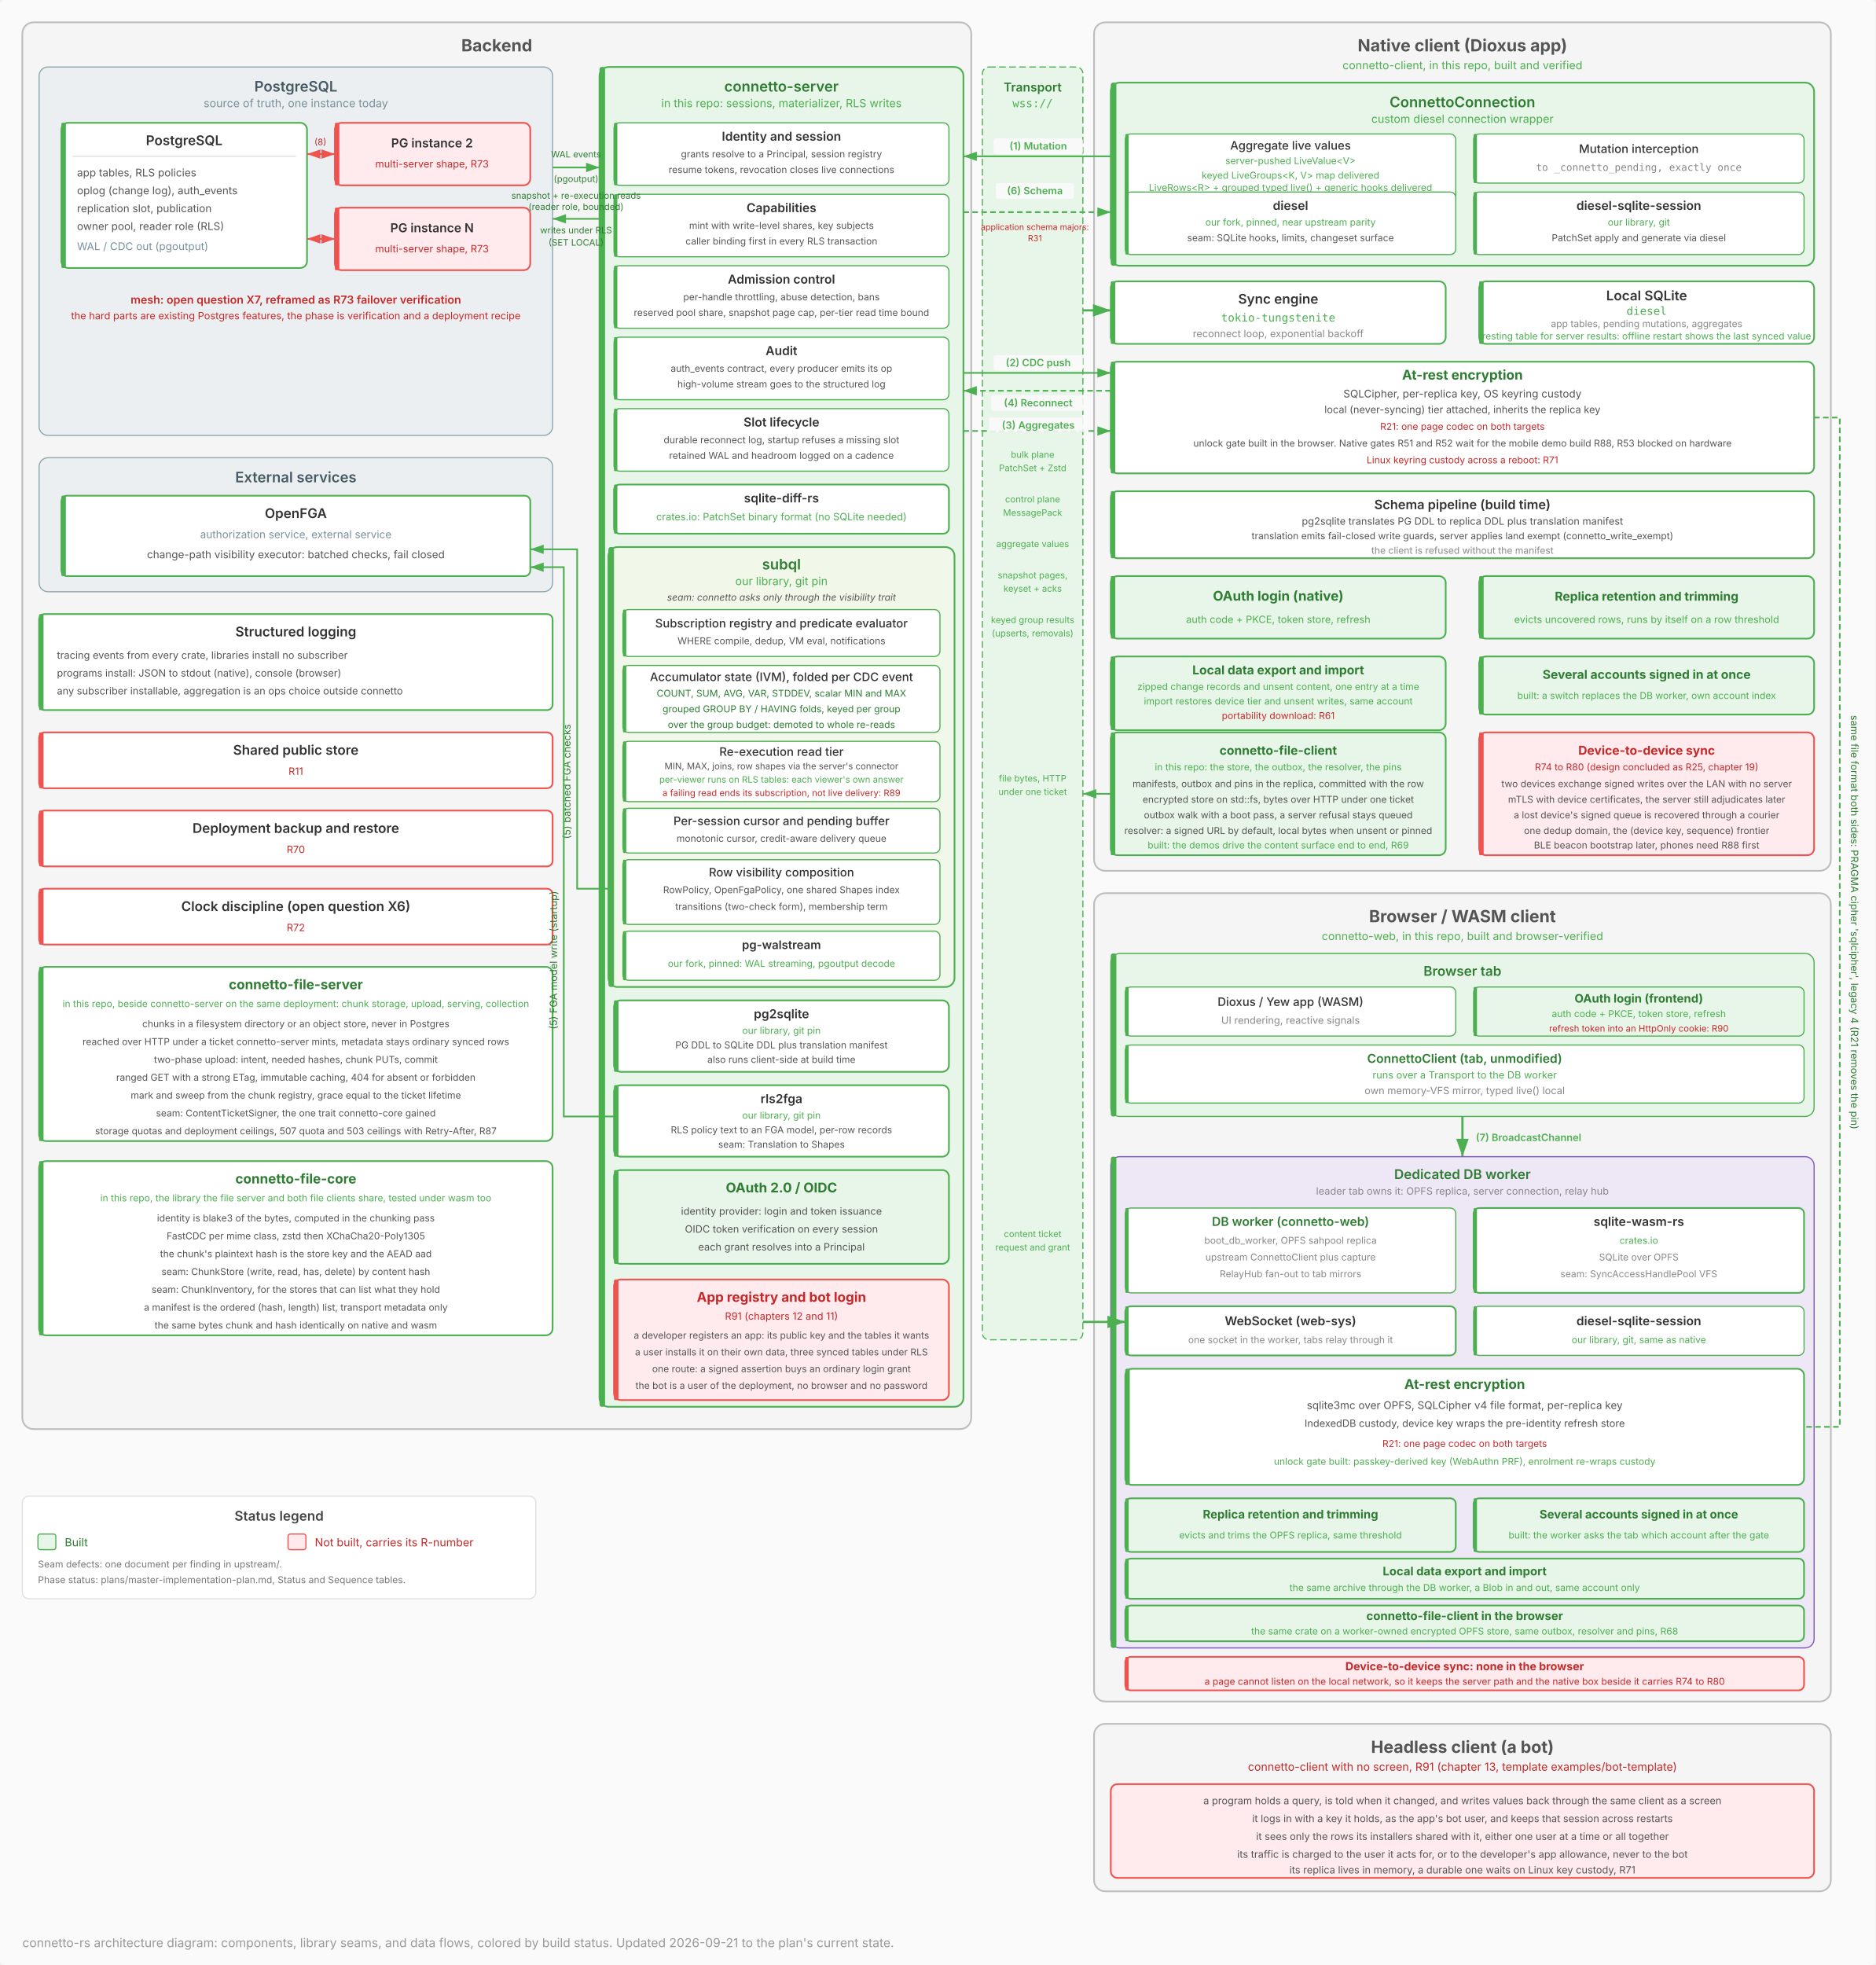
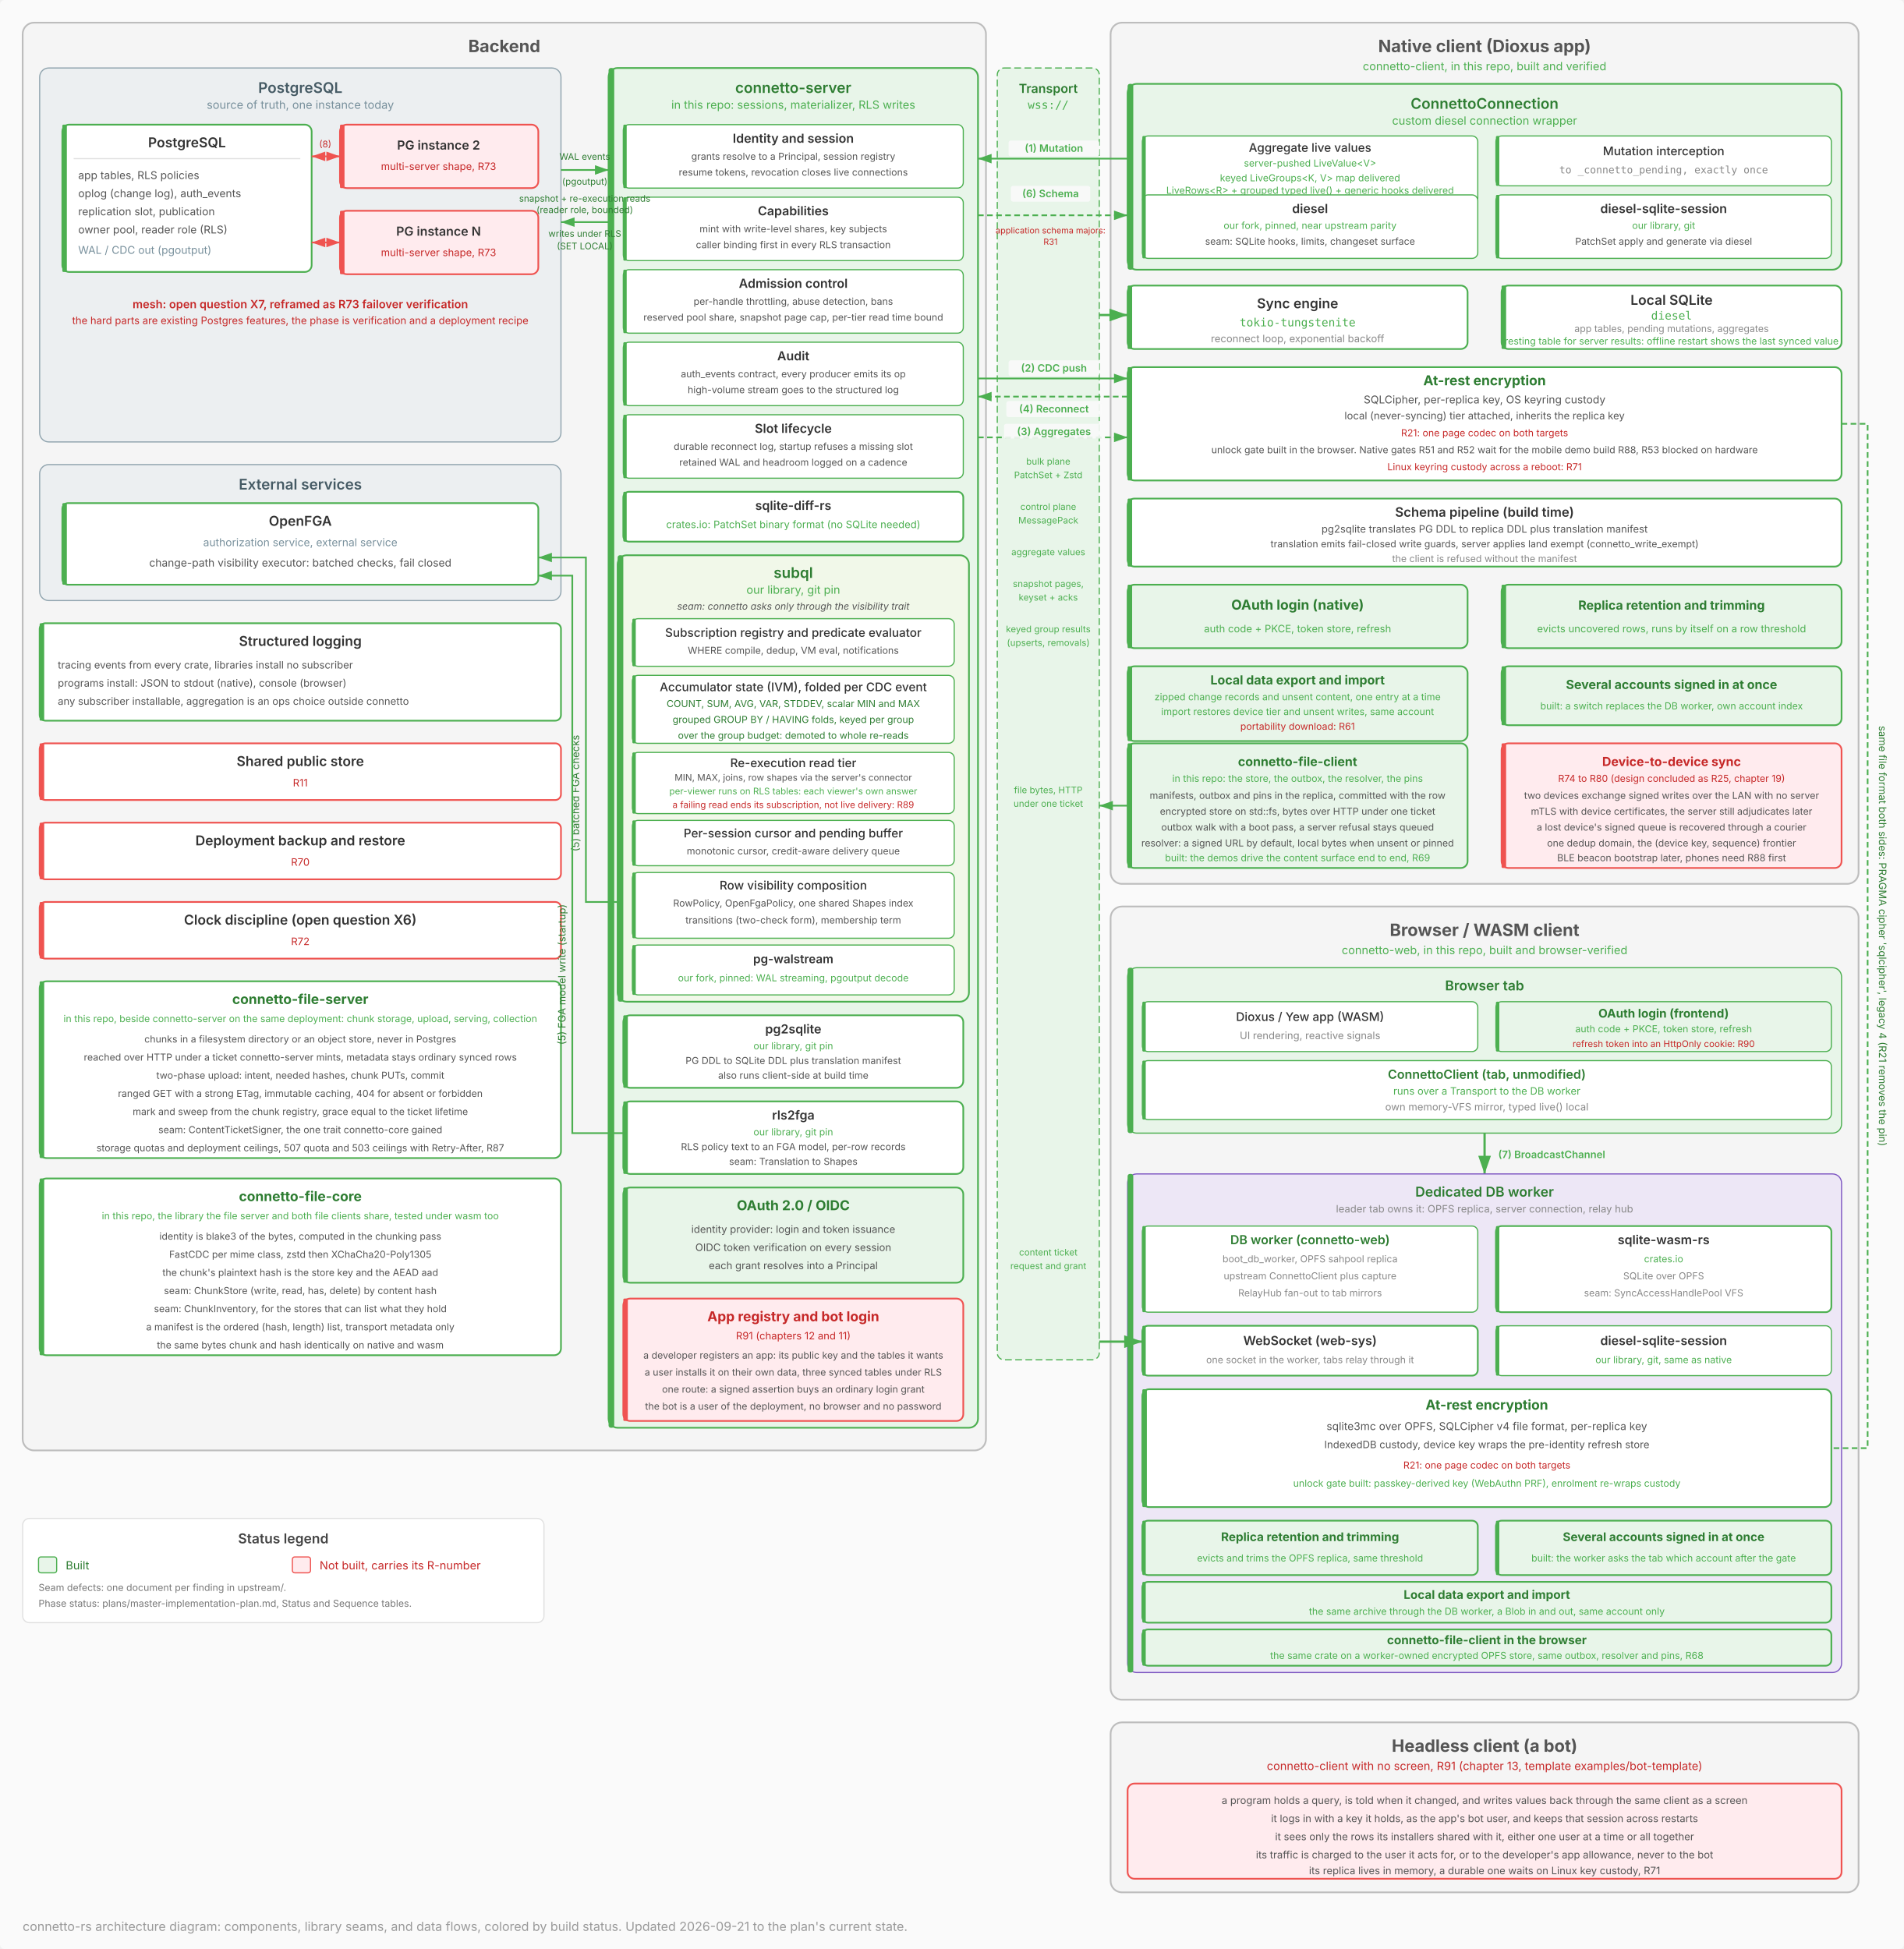
- <svg xmlns="http://www.w3.org/2000/svg" viewBox="0 0 1680 1760" width="1680" height="1760" font-family="system-ui, -apple-system, 'Segoe UI', sans-serif" role="img" aria-labelledby="diagram-title diagram-desc" focusable="false">
+ <svg xmlns="http://www.w3.org/2000/svg" viewBox="0 0 1680 1720" width="1680" height="1720" font-family="system-ui, -apple-system, 'Segoe UI', sans-serif" role="img" aria-labelledby="diagram-title diagram-desc" focusable="false">
  <defs>
    <marker id="arrow-green" viewBox="0 0 10 7" refX="10" refY="3.5" markerWidth="8" markerHeight="6" orient="auto-start-reverse">
      <polygon points="0 0, 10 3.5, 0 7" fill="#4CAF50" />
    </marker>
    <marker id="arrow-red" viewBox="0 0 10 7" refX="10" refY="3.5" markerWidth="8" markerHeight="6" orient="auto-start-reverse">
      <polygon points="0 0, 10 3.5, 0 7" fill="#EF5350" />
    </marker>
  </defs>
-   <rect width="1680" height="1760" fill="#FAFAFA" rx="4" />
+   <rect width="1680" height="1720" fill="#FAFAFA" rx="4" />
  <g id="backend-zone">
    <rect x="20" y="20" width="850" height="1260" rx="10" fill="#F5F5F5" stroke="#BDBDBD" stroke-width="1.5" />
    <text x="445" y="46" text-anchor="middle" font-size="15" font-weight="700" fill="#555">Backend</text>
    <rect x="35" y="60" width="460" height="330" rx="8" fill="#ECEFF1" stroke="#90A4AE" stroke-width="1" />
    <text x="265" y="82" text-anchor="middle" font-size="13" font-weight="600" fill="#455A64">PostgreSQL</text>
    <text x="265" y="96" text-anchor="middle" font-size="10" fill="#78909C">source of truth, one instance today</text>
    <g transform="translate(55, 110)">
      <rect width="220" height="130" rx="6" fill="#fff" stroke="#4CAF50" stroke-width="1.5" />
      <rect width="4" height="130" rx="1" fill="#4CAF50" />
      <text x="110" y="20" text-anchor="middle" font-size="12" font-weight="600" fill="#333">PostgreSQL</text>
      <line x1="10" y1="30" x2="210" y2="30" stroke="#E0E0E0" />
      <text x="14" y="48" font-size="9.5" fill="#555">app tables, RLS policies</text>
      <text x="14" y="64" font-size="9.5" fill="#555">oplog (change log), auth_events</text>
      <text x="14" y="80" font-size="9.5" fill="#555">replication slot, publication</text>
      <text x="14" y="96" font-size="9.5" fill="#555">owner pool, reader role (RLS)</text>
      <text x="14" y="114" font-size="9.5" fill="#78909C">WAL / CDC out (pgoutput)</text>
    </g>
    <g transform="translate(300, 110)">
      <rect width="175" height="56" rx="6" fill="#FFEBEE" stroke="#EF5350" stroke-width="1.5" />
      <rect width="4" height="56" rx="1" fill="#EF5350" />
      <text x="87" y="22" text-anchor="middle" font-size="11" font-weight="600" fill="#333">PG instance 2</text>
      <text x="87" y="40" text-anchor="middle" font-size="9" fill="#C62828">multi-server shape, R73</text>
    </g>
    <g transform="translate(300, 186)">
      <rect width="175" height="56" rx="6" fill="#FFEBEE" stroke="#EF5350" stroke-width="1.5" />
      <rect width="4" height="56" rx="1" fill="#EF5350" />
      <text x="87" y="22" text-anchor="middle" font-size="11" font-weight="600" fill="#333">PG instance N</text>
      <text x="87" y="40" text-anchor="middle" font-size="9" fill="#C62828">multi-server shape, R73</text>
    </g>
    <line x1="275" y1="138" x2="300" y2="138" stroke="#EF5350" stroke-width="1.5" marker-start="url(#arrow-red)" marker-end="url(#arrow-red)" />
    <line x1="275" y1="214" x2="300" y2="214" stroke="#EF5350" stroke-width="1.5" marker-start="url(#arrow-red)" marker-end="url(#arrow-red)" />
    <text x="287" y="130" text-anchor="middle" font-size="8" fill="#C62828">(8)</text>
    <text x="265" y="272" text-anchor="middle" font-size="10" font-weight="600" fill="#C62828">mesh: open question X7, reframed as R73 failover verification</text>
    <text x="265" y="286" text-anchor="middle" font-size="9" fill="#C62828">the hard parts are existing Postgres features, the phase is verification and a deployment recipe</text>
    <rect x="35" y="410" width="460" height="120" rx="8" fill="#ECEFF1" stroke="#90A4AE" stroke-width="1" />
    <text x="265" y="432" text-anchor="middle" font-size="13" font-weight="600" fill="#455A64">External services</text>
    <g transform="translate(55, 444)">
      <rect width="420" height="72" rx="5" fill="#fff" stroke="#4CAF50" stroke-width="1.5" />
      <rect width="4" height="72" rx="1" fill="#4CAF50" />
      <text x="210" y="20" text-anchor="middle" font-size="12" font-weight="600" fill="#333">OpenFGA</text>
      <text x="210" y="38" text-anchor="middle" font-size="9.5" fill="#78909C">authorization service, external service</text>
      <text x="210" y="56" text-anchor="middle" font-size="9.5" fill="#555">change-path visibility executor: batched checks, fail closed</text>
    </g>
    <g transform="translate(35, 550)">
      <rect width="460" height="86" rx="5" fill="#fff" stroke="#4CAF50" stroke-width="1.5" />
      <rect width="4" height="86" rx="1" fill="#4CAF50" />
      <text x="230" y="20" text-anchor="middle" font-size="12" font-weight="600" fill="#333">Structured logging</text>
      <text x="16" y="40" font-size="9" fill="#555">tracing events from every crate, libraries install no subscriber</text>
      <text x="16" y="56" font-size="9" fill="#555">programs install: JSON to stdout (native), console (browser)</text>
      <text x="16" y="72" font-size="9" fill="#555">any subscriber installable, aggregation is an ops choice outside connetto</text>
    </g>
    <g transform="translate(35, 656)">
      <rect width="460" height="50" rx="5" fill="#fff" stroke="#EF5350" stroke-width="1.5" />
      <rect width="4" height="50" rx="1" fill="#EF5350" />
      <text x="230" y="20" text-anchor="middle" font-size="12" font-weight="600" fill="#333">Shared public store</text>
      <text x="230" y="38" text-anchor="middle" font-size="9" fill="#C62828">R11</text>
    </g>
    <g transform="translate(35, 726)">
      <rect width="460" height="50" rx="5" fill="#fff" stroke="#EF5350" stroke-width="1.5" />
      <rect width="4" height="50" rx="1" fill="#EF5350" />
      <text x="230" y="20" text-anchor="middle" font-size="12" font-weight="600" fill="#333">Deployment backup and restore</text>
      <text x="230" y="38" text-anchor="middle" font-size="9" fill="#C62828">R70</text>
    </g>
    <g transform="translate(35, 796)">
      <rect width="460" height="50" rx="5" fill="#fff" stroke="#EF5350" stroke-width="1.5" />
      <rect width="4" height="50" rx="1" fill="#EF5350" />
      <text x="230" y="20" text-anchor="middle" font-size="12" font-weight="600" fill="#333">Clock discipline (open question X6)</text>
      <text x="230" y="38" text-anchor="middle" font-size="9" fill="#C62828">R72</text>
    </g>
    <g transform="translate(35, 866)">
      <rect width="460" height="156" rx="6" fill="#fff" stroke="#4CAF50" stroke-width="1.5" />
      <rect width="4" height="156" rx="1" fill="#4CAF50" />
      <text x="230" y="20" text-anchor="middle" font-size="12" font-weight="700" fill="#2E7D32">connetto-file-server</text>
      <text x="230" y="36" text-anchor="middle" font-size="8.5" fill="#4CAF50">in this repo, beside connetto-server on the same deployment: chunk storage, upload, serving, collection</text>
      <text x="230" y="54" text-anchor="middle" font-size="8.5" fill="#555">chunks in a filesystem directory or an object store, never in Postgres</text>
      <text x="230" y="70" text-anchor="middle" font-size="8.5" fill="#555">reached over HTTP under a ticket connetto-server mints, metadata stays ordinary synced rows</text>
      <text x="230" y="86" text-anchor="middle" font-size="8.5" fill="#555">two-phase upload: intent, needed hashes, chunk PUTs, commit</text>
      <text x="230" y="102" text-anchor="middle" font-size="8.5" fill="#555">ranged GET with a strong ETag, immutable caching, 404 for absent or forbidden</text>
      <text x="230" y="118" text-anchor="middle" font-size="8.5" fill="#555">mark and sweep from the chunk registry, grace equal to the ticket lifetime</text>
      <text x="230" y="134" text-anchor="middle" font-size="8.5" fill="#555">seam: ContentTicketSigner, the one trait connetto-core gained</text>
      <text x="230" y="150" text-anchor="middle" font-size="8.5" fill="#555">storage quotas and deployment ceilings, 507 quota and 503 ceilings with Retry-After, R87</text>
    </g>
    <g transform="translate(35, 1040)">
      <rect width="460" height="156" rx="6" fill="#fff" stroke="#4CAF50" stroke-width="1.5" />
      <rect width="4" height="156" rx="1" fill="#4CAF50" />
      <text x="230" y="20" text-anchor="middle" font-size="12" font-weight="700" fill="#2E7D32">connetto-file-core</text>
      <text x="230" y="36" text-anchor="middle" font-size="8.5" fill="#4CAF50">in this repo, the library the file server and both file clients share, tested under wasm too</text>
      <text x="230" y="54" text-anchor="middle" font-size="8.5" fill="#555">identity is blake3 of the bytes, computed in the chunking pass</text>
      <text x="230" y="70" text-anchor="middle" font-size="8.5" fill="#555">FastCDC per mime class, zstd then XChaCha20-Poly1305</text>
      <text x="230" y="86" text-anchor="middle" font-size="8.5" fill="#555">the chunk's plaintext hash is the store key and the AEAD aad</text>
      <text x="230" y="102" text-anchor="middle" font-size="8.5" fill="#555">seam: ChunkStore (write, read, has, delete) by content hash</text>
      <text x="230" y="118" text-anchor="middle" font-size="8.5" fill="#555">seam: ChunkInventory, for the stores that can list what they hold</text>
      <text x="230" y="134" text-anchor="middle" font-size="8.5" fill="#555">a manifest is the ordered (hash, length) list, transport metadata only</text>
      <text x="230" y="150" text-anchor="middle" font-size="8.5" fill="#555">the same bytes chunk and hash identically on native and wasm</text>
    </g>
    <rect x="537" y="60" width="326" height="1200" rx="8" fill="#E8F5E9" stroke="#4CAF50" stroke-width="1.5" />
    <rect x="537" y="60" width="5" height="1200" rx="2" fill="#4CAF50" />
    <text x="700" y="82" text-anchor="middle" font-size="13" font-weight="600" fill="#2E7D32">connetto-server</text>
    <text x="700" y="96" text-anchor="middle" font-size="10" fill="#4CAF50">in this repo: sessions, materializer, RLS writes</text>
    <g transform="translate(550, 110)">
      <rect width="300" height="56" rx="5" fill="#fff" stroke="#4CAF50" stroke-width="1" />
      <rect width="3" height="56" rx="1" fill="#4CAF50" />
      <text x="150" y="16" text-anchor="middle" font-size="11" font-weight="600" fill="#333">Identity and session</text>
      <text x="150" y="31" text-anchor="middle" font-size="8.5" fill="#555">grants resolve to a Principal, session registry</text>
      <text x="150" y="45" text-anchor="middle" font-size="8.5" fill="#555">resume tokens, revocation closes live connections</text>
    </g>
    <g transform="translate(550, 174)">
      <rect width="300" height="56" rx="5" fill="#fff" stroke="#4CAF50" stroke-width="1" />
      <rect width="3" height="56" rx="1" fill="#4CAF50" />
      <text x="150" y="16" text-anchor="middle" font-size="11" font-weight="600" fill="#333">Capabilities</text>
      <text x="150" y="31" text-anchor="middle" font-size="8.5" fill="#555">mint with write-level shares, key subjects</text>
      <text x="150" y="45" text-anchor="middle" font-size="8.5" fill="#555">caller binding first in every RLS transaction</text>
    </g>
    <g transform="translate(550, 238)">
      <rect width="300" height="56" rx="5" fill="#fff" stroke="#4CAF50" stroke-width="1" />
      <rect width="3" height="56" rx="1" fill="#4CAF50" />
      <text x="150" y="16" text-anchor="middle" font-size="11" font-weight="600" fill="#333">Admission control</text>
      <text x="150" y="31" text-anchor="middle" font-size="8.5" fill="#555">per-handle throttling, abuse detection, bans</text>
      <text x="150" y="45" text-anchor="middle" font-size="8.5" fill="#555">reserved pool share, snapshot page cap, per-tier read time bound</text>
    </g>
    <g transform="translate(550, 302)">
      <rect width="300" height="56" rx="5" fill="#fff" stroke="#4CAF50" stroke-width="1" />
      <rect width="3" height="56" rx="1" fill="#4CAF50" />
      <text x="150" y="16" text-anchor="middle" font-size="11" font-weight="600" fill="#333">Audit</text>
      <text x="150" y="31" text-anchor="middle" font-size="8.5" fill="#555">auth_events contract, every producer emits its op</text>
      <text x="150" y="45" text-anchor="middle" font-size="8.5" fill="#555">high-volume stream goes to the structured log</text>
    </g>
    <g transform="translate(550, 366)">
      <rect width="300" height="56" rx="5" fill="#fff" stroke="#4CAF50" stroke-width="1" />
      <rect width="3" height="56" rx="1" fill="#4CAF50" />
      <text x="150" y="16" text-anchor="middle" font-size="11" font-weight="600" fill="#333">Slot lifecycle</text>
      <text x="150" y="31" text-anchor="middle" font-size="8.5" fill="#555">durable reconnect log, startup refuses a missing slot</text>
      <text x="150" y="45" text-anchor="middle" font-size="8.5" fill="#555">retained WAL and headroom logged on a cadence</text>
    </g>
    <g transform="translate(550, 434)">
      <rect width="300" height="44" rx="5" fill="#fff" stroke="#4CAF50" stroke-width="1.5" />
      <rect width="3" height="44" rx="1" fill="#4CAF50" />
      <text x="150" y="16" text-anchor="middle" font-size="11" font-weight="600" fill="#333">sqlite-diff-rs</text>
      <text x="150" y="32" text-anchor="middle" font-size="9" fill="#4CAF50">crates.io: PatchSet binary format (no SQLite needed)</text>
    </g>
    <rect x="545" y="490" width="310" height="394" rx="8" fill="#F1F8E9" stroke="#4CAF50" stroke-width="1.5" />
    <rect x="545" y="490" width="5" height="394" rx="2" fill="#4CAF50" />
    <text x="700" y="510" text-anchor="middle" font-size="13" font-weight="600" fill="#2E7D32">subql</text>
    <text x="700" y="524" text-anchor="middle" font-size="10" fill="#4CAF50">our library, git pin</text>
    <text x="700" y="538" text-anchor="middle" font-size="8.5" font-style="italic" fill="#555">seam: connetto asks only through the visibility trait</text>
    <g transform="translate(558, 546)">
      <rect width="284" height="42" rx="5" fill="#fff" stroke="#4CAF50" stroke-width="1" />
      <rect width="3" height="42" rx="1" fill="#4CAF50" />
      <text x="142" y="16" text-anchor="middle" font-size="10.5" font-weight="500" fill="#333">Subscription registry and predicate evaluator</text>
      <text x="142" y="31" text-anchor="middle" font-size="8.5" fill="#555">WHERE compile, dedup, VM eval, notifications</text>
    </g>
    <g transform="translate(558, 596)">
      <rect width="284" height="60" rx="5" fill="#fff" stroke="#4CAF50" stroke-width="1" />
      <rect width="3" height="60" rx="1" fill="#4CAF50" />
      <text x="142" y="14" text-anchor="middle" font-size="10.5" font-weight="500" fill="#333">Accumulator state (IVM), folded per CDC event</text>
      <text x="142" y="28" text-anchor="middle" font-size="8.5" fill="#2E7D32">COUNT, SUM, AVG, VAR, STDDEV, scalar MIN and MAX</text>
      <text x="142" y="42" text-anchor="middle" font-size="8.5" fill="#2E7D32">grouped GROUP BY / HAVING folds, keyed per group</text>
      <text x="142" y="56" text-anchor="middle" font-size="8.5" fill="#2E7D32">over the group budget: demoted to whole re-reads</text>
    </g>
    <g transform="translate(558, 664)">
      <rect width="284" height="54" rx="5" fill="#fff" stroke="#4CAF50" stroke-width="1" />
      <rect width="3" height="54" rx="1" fill="#4CAF50" />
      <text x="142" y="13" text-anchor="middle" font-size="10.5" font-weight="500" fill="#333">Re-execution read tier</text>
      <text x="142" y="25" text-anchor="middle" font-size="8" fill="#555">MIN, MAX, joins, row shapes via the server's connector</text>
      <text x="142" y="37" text-anchor="middle" font-size="8" fill="#4CAF50">per-viewer runs on RLS tables: each viewer's own answer</text>
      <text x="142" y="49" text-anchor="middle" font-size="8" fill="#C62828">a failing read ends its subscription, not live delivery: R89</text>
    </g>
    <g transform="translate(558, 724)">
      <rect width="284" height="40" rx="5" fill="#fff" stroke="#4CAF50" stroke-width="1" />
      <rect width="3" height="40" rx="1" fill="#4CAF50" />
      <text x="142" y="15" text-anchor="middle" font-size="10.5" font-weight="500" fill="#333">Per-session cursor and pending buffer</text>
      <text x="142" y="30" text-anchor="middle" font-size="8.5" fill="#555">monotonic cursor, credit-aware delivery queue</text>
    </g>
    <g transform="translate(558, 770)">
      <rect width="284" height="58" rx="5" fill="#fff" stroke="#4CAF50" stroke-width="1" />
      <rect width="3" height="58" rx="1" fill="#4CAF50" />
      <text x="142" y="15" text-anchor="middle" font-size="10.5" font-weight="500" fill="#333">Row visibility composition</text>
      <text x="142" y="30" text-anchor="middle" font-size="8.5" fill="#555">RowPolicy, OpenFgaPolicy, one shared Shapes index</text>
      <text x="142" y="45" text-anchor="middle" font-size="8.5" fill="#555">transitions (two-check form), membership term</text>
    </g>
    <g transform="translate(558, 834)">
      <rect width="284" height="44" rx="5" fill="#fff" stroke="#4CAF50" stroke-width="1" />
      <rect width="3" height="44" rx="1" fill="#4CAF50" />
      <text x="142" y="16" text-anchor="middle" font-size="10.5" font-weight="600" fill="#333">pg-walstream</text>
      <text x="142" y="32" text-anchor="middle" font-size="8.5" fill="#4CAF50">our fork, pinned: WAL streaming, pgoutput decode</text>
    </g>
    <g transform="translate(550, 896)">
      <rect width="300" height="64" rx="6" fill="#fff" stroke="#4CAF50" stroke-width="1.5" />
      <rect width="4" height="64" rx="1" fill="#4CAF50" />
      <text x="150" y="16" text-anchor="middle" font-size="11" font-weight="600" fill="#333">pg2sqlite</text>
      <text x="150" y="30" text-anchor="middle" font-size="8.5" fill="#4CAF50">our library, git pin</text>
      <text x="150" y="43" text-anchor="middle" font-size="8.5" fill="#555">PG DDL to SQLite DDL plus translation manifest</text>
      <text x="150" y="56" text-anchor="middle" font-size="8.5" fill="#555">also runs client-side at build time</text>
    </g>
    <g transform="translate(550, 972)">
      <rect width="300" height="64" rx="6" fill="#fff" stroke="#4CAF50" stroke-width="1.5" />
      <rect width="4" height="64" rx="1" fill="#4CAF50" />
      <text x="150" y="16" text-anchor="middle" font-size="11" font-weight="600" fill="#333">rls2fga</text>
      <text x="150" y="30" text-anchor="middle" font-size="8.5" fill="#4CAF50">our library, git pin</text>
      <text x="150" y="43" text-anchor="middle" font-size="8.5" fill="#555">RLS policy text to an FGA model, per-row records</text>
      <text x="150" y="56" text-anchor="middle" font-size="8.5" fill="#555">seam: Translation to Shapes</text>
    </g>
    <g transform="translate(550, 1048)">
      <rect width="300" height="84" rx="6" fill="#E8F5E9" stroke="#4CAF50" stroke-width="1.5" />
      <rect width="4" height="84" rx="1" fill="#4CAF50" />
      <text x="150" y="20" text-anchor="middle" font-size="12" font-weight="700" fill="#2E7D32">OAuth 2.0 / OIDC</text>
      <text x="150" y="40" text-anchor="middle" font-size="9" fill="#555">identity provider: login and token issuance</text>
      <text x="150" y="56" text-anchor="middle" font-size="9" fill="#555">OIDC token verification on every session</text>
      <text x="150" y="72" text-anchor="middle" font-size="9" fill="#555">each grant resolves into a Principal</text>
    </g>
    <g transform="translate(550, 1146)">
      <rect width="300" height="108" rx="6" fill="#FFEBEE" stroke="#EF5350" stroke-width="1.5" />
      <rect width="4" height="108" rx="1" fill="#EF5350" />
      <text x="150" y="20" text-anchor="middle" font-size="12" font-weight="700" fill="#C62828">App registry and bot login</text>
      <text x="150" y="36" text-anchor="middle" font-size="9" fill="#C62828">R91 (chapters 12 and 11)</text>
      <text x="150" y="53" text-anchor="middle" font-size="8.5" fill="#555">a developer registers an app: its public key and the tables it wants</text>
      <text x="150" y="68" text-anchor="middle" font-size="8.5" fill="#555">a user installs it on their own data, three synced tables under RLS</text>
      <text x="150" y="83" text-anchor="middle" font-size="8.5" fill="#555">one route: a signed assertion buys an ordinary login grant</text>
      <text x="150" y="98" text-anchor="middle" font-size="8.5" fill="#555">the bot is a user of the deployment, no browser and no password</text>
    </g>
    <text x="516" y="178" text-anchor="middle" font-size="8" fill="#2E7D32">snapshot + re-execution reads</text>
    <text x="516" y="188" text-anchor="middle" font-size="8" fill="#2E7D32">(reader role, bounded)</text>
    <text x="516" y="209" text-anchor="middle" font-size="8" fill="#2E7D32">writes under RLS</text>
    <text x="516" y="220" text-anchor="middle" font-size="8" fill="#2E7D32">(SET LOCAL)</text>
    <line x1="495" y1="150" x2="537" y2="150" stroke="#4CAF50" stroke-width="1.5" marker-end="url(#arrow-green)" />
    <text x="516" y="141" text-anchor="middle" font-size="8" fill="#2E7D32">WAL events</text>
    <text x="516" y="163" text-anchor="middle" font-size="8" fill="#2E7D32">(pgoutput)</text>
    <line x1="537" y1="196" x2="495" y2="196" stroke="#4CAF50" stroke-width="1.5" marker-end="url(#arrow-green)" />
    <path d="M 545 796 L 517 796 L 517 492 L 475 492" fill="none" stroke="#4CAF50" stroke-width="1.5" marker-end="url(#arrow-green)" />
    <text x="511" y="700" text-anchor="middle" font-size="9" fill="#2E7D32" transform="rotate(-90 511 700)">(5) batched FGA checks</text>
    <path d="M 550 1000 L 505 1000 L 505 508 L 475 508" fill="none" stroke="#4CAF50" stroke-width="1.5" marker-end="url(#arrow-green)" />
    <text x="499" y="860" text-anchor="middle" font-size="9" fill="#2E7D32" transform="rotate(-90 499 860)">(5) FGA model write (startup)</text>
  </g>
  <g id="transport-layer">
    <rect x="880" y="60" width="90" height="1140" rx="6" fill="#E8F5E9" stroke="#4CAF50" stroke-width="1" stroke-dasharray="6 3" />
    <text x="925" y="82" text-anchor="middle" font-size="11" font-weight="600" fill="#2E7D32">Transport</text>
    <text x="925" y="96" text-anchor="middle" font-size="10" font-family="monospace" fill="#4CAF50">wss://</text>
    <text x="925" y="1108" text-anchor="middle" font-size="8" fill="#4CAF50">content ticket</text>
    <text x="925" y="1120" text-anchor="middle" font-size="8" fill="#4CAF50">request and grant</text>
    <text x="925" y="410" text-anchor="middle" font-size="8" fill="#4CAF50">bulk plane</text>
    <text x="925" y="422" text-anchor="middle" font-size="8" fill="#4CAF50">PatchSet + Zstd</text>
    <text x="925" y="450" text-anchor="middle" font-size="8" fill="#4CAF50">control plane</text>
    <text x="925" y="462" text-anchor="middle" font-size="8" fill="#4CAF50">MessagePack</text>
    <text x="925" y="490" text-anchor="middle" font-size="8" fill="#4CAF50">aggregate values</text>
    <text x="925" y="518" text-anchor="middle" font-size="8" fill="#4CAF50">snapshot pages,</text>
    <text x="925" y="530" text-anchor="middle" font-size="8" fill="#4CAF50">keyset + acks</text>
    <text x="925" y="558" text-anchor="middle" font-size="8" fill="#4CAF50">keyed group results</text>
    <text x="925" y="570" text-anchor="middle" font-size="8" fill="#4CAF50">(upserts, removals)</text>
  </g>
  <g id="native-client-zone">
    <rect x="980" y="20" width="660" height="760" rx="10" fill="#F5F5F5" stroke="#BDBDBD" stroke-width="1.5" />
    <text x="1310" y="46" text-anchor="middle" font-size="15" font-weight="700" fill="#555">Native client (Dioxus app)</text>
    <text x="1310" y="62" text-anchor="middle" font-size="10" fill="#4CAF50">connetto-client, in this repo, built and verified</text>
    <rect x="995" y="74" width="630" height="164" rx="8" fill="#E8F5E9" stroke="#4CAF50" stroke-width="1.5" />
    <rect x="995" y="74" width="5" height="164" rx="2" fill="#4CAF50" />
    <text x="1310" y="96" text-anchor="middle" font-size="13" font-weight="600" fill="#2E7D32">ConnettoConnection</text>
    <text x="1310" y="110" text-anchor="middle" font-size="10" fill="#4CAF50">custom diesel connection wrapper</text>
    <g transform="translate(1008, 120)">
      <rect width="296" height="60" rx="5" fill="#fff" stroke="#4CAF50" stroke-width="1" />
      <rect width="3" height="60" rx="1" fill="#4CAF50" />
      <text x="148" y="14" text-anchor="middle" font-size="10.5" font-weight="500" fill="#333">Aggregate live values</text>
      <text x="148" y="27" text-anchor="middle" font-size="8.5" fill="#4CAF50">server-pushed LiveValue&lt;V&gt;</text>
      <text x="148" y="40" text-anchor="middle" font-size="8.5" fill="#4CAF50">keyed LiveGroups&lt;K, V&gt; map delivered</text>
      <text x="148" y="51" text-anchor="middle" font-size="8.5" fill="#4CAF50">LiveRows&lt;R&gt; + grouped typed live() + generic hooks delivered</text>
    </g>
    <g transform="translate(1320, 120)">
      <rect width="296" height="44" rx="5" fill="#fff" stroke="#4CAF50" stroke-width="1" />
      <rect width="3" height="44" rx="1" fill="#4CAF50" />
      <text x="148" y="17" text-anchor="middle" font-size="10.5" font-weight="500" fill="#333">Mutation interception</text>
      <text x="148" y="33" text-anchor="middle" font-size="9" font-family="monospace" fill="#888">to _connetto_pending, exactly once</text>
    </g>
    <g transform="translate(1008, 172)">
      <rect width="296" height="56" rx="5" fill="#fff" stroke="#4CAF50" stroke-width="1" />
      <rect width="3" height="56" rx="1" fill="#4CAF50" />
      <text x="148" y="16" text-anchor="middle" font-size="11" font-weight="600" fill="#333">diesel</text>
      <text x="148" y="30" text-anchor="middle" font-size="8.5" fill="#4CAF50">our fork, pinned, near upstream parity</text>
      <text x="148" y="44" text-anchor="middle" font-size="8.5" fill="#555">seam: SQLite hooks, limits, changeset surface</text>
    </g>
    <g transform="translate(1320, 172)">
      <rect width="296" height="56" rx="5" fill="#fff" stroke="#4CAF50" stroke-width="1" />
      <rect width="3" height="56" rx="1" fill="#4CAF50" />
      <text x="148" y="16" text-anchor="middle" font-size="11" font-weight="600" fill="#333">diesel-sqlite-session</text>
      <text x="148" y="30" text-anchor="middle" font-size="8.5" fill="#4CAF50">our library, git</text>
      <text x="148" y="44" text-anchor="middle" font-size="8.5" fill="#555">PatchSet apply and generate via diesel</text>
    </g>
    <g transform="translate(995, 252)">
      <rect width="300" height="56" rx="6" fill="#fff" stroke="#4CAF50" stroke-width="1.5" />
      <rect width="4" height="56" rx="1" fill="#4CAF50" />
      <text x="150" y="20" text-anchor="middle" font-size="12" font-weight="600" fill="#333">Sync engine</text>
      <text x="150" y="36" text-anchor="middle" font-size="10" font-family="monospace" fill="#4CAF50">tokio-tungstenite</text>
      <text x="150" y="50" text-anchor="middle" font-size="9" fill="#888">reconnect loop, exponential backoff</text>
    </g>
    <g transform="translate(1325, 252)">
      <rect width="300" height="56" rx="6" fill="#fff" stroke="#4CAF50" stroke-width="1.5" />
      <rect width="4" height="56" rx="1" fill="#4CAF50" />
      <text x="150" y="17" text-anchor="middle" font-size="12" font-weight="600" fill="#333">Local SQLite</text>
      <text x="150" y="30" text-anchor="middle" font-size="10" font-family="monospace" fill="#4CAF50">diesel</text>
      <text x="150" y="41" text-anchor="middle" font-size="8.5" fill="#888">app tables, pending mutations, aggregates</text>
      <text x="150" y="52" text-anchor="middle" font-size="8.5" fill="#4CAF50">resting table for server results: offline restart shows the last synced value</text>
    </g>
    <g transform="translate(995, 324)">
      <rect width="630" height="100" rx="6" fill="#fff" stroke="#4CAF50" stroke-width="1.5" />
      <rect width="4" height="100" rx="1" fill="#4CAF50" />
      <text x="315" y="16" text-anchor="middle" font-size="12" font-weight="700" fill="#2E7D32">At-rest encryption</text>
      <text x="315" y="32" text-anchor="middle" font-size="9.5" fill="#555">SQLCipher, per-replica key, OS keyring custody</text>
      <text x="315" y="46" text-anchor="middle" font-size="9" fill="#555">local (never-syncing) tier attached, inherits the replica key</text>
      <text x="315" y="61" text-anchor="middle" font-size="8.5" fill="#C62828">R21: one page codec on both targets</text>
      <text x="315" y="76" text-anchor="middle" font-size="8.5" fill="#555">unlock gate built in the browser. Native gates R51 and R52 wait for the mobile demo build R88, R53 blocked on hardware</text>
      <text x="315" y="91" text-anchor="middle" font-size="8.5" fill="#C62828">Linux keyring custody across a reboot: R71</text>
    </g>
    <g transform="translate(995, 440)">
      <rect width="630" height="60" rx="6" fill="#fff" stroke="#4CAF50" stroke-width="1.5" />
      <rect width="4" height="60" rx="1" fill="#4CAF50" />
      <text x="315" y="16" text-anchor="middle" font-size="11.5" font-weight="600" fill="#333">Schema pipeline (build time)</text>
      <text x="315" y="30" text-anchor="middle" font-size="9" fill="#555">pg2sqlite translates PG DDL to replica DDL plus translation manifest</text>
      <text x="315" y="43" text-anchor="middle" font-size="8.5" fill="#555">translation emits fail-closed write guards, server applies land exempt (connetto_write_exempt)</text>
      <text x="315" y="56" text-anchor="middle" font-size="8.5" fill="#888">the client is refused without the manifest</text>
    </g>
    <g transform="translate(995, 516)">
      <rect width="300" height="56" rx="6" fill="#E8F5E9" stroke="#4CAF50" stroke-width="1.5" />
      <rect width="4" height="56" rx="1" fill="#4CAF50" />
      <text x="150" y="22" text-anchor="middle" font-size="12" font-weight="700" fill="#2E7D32">OAuth login (native)</text>
      <text x="150" y="42" text-anchor="middle" font-size="9" fill="#4CAF50">auth code + PKCE, token store, refresh</text>
    </g>
    <g transform="translate(1325, 516)">
      <rect width="300" height="56" rx="6" fill="#E8F5E9" stroke="#4CAF50" stroke-width="1.5" />
      <rect width="4" height="56" rx="1" fill="#4CAF50" />
      <text x="150" y="22" text-anchor="middle" font-size="11" font-weight="700" fill="#2E7D32">Replica retention and trimming</text>
      <text x="150" y="42" text-anchor="middle" font-size="9" fill="#4CAF50">evicts uncovered rows, runs by itself on a row threshold</text>
    </g>
    <g transform="translate(995, 588)">
      <rect width="300" height="66" rx="6" fill="#E8F5E9" stroke="#4CAF50" stroke-width="1.5" />
      <rect width="4" height="66" rx="1" fill="#4CAF50" />
      <text x="150" y="16" text-anchor="middle" font-size="11" font-weight="700" fill="#2E7D32">Local data export and import</text>
      <text x="150" y="30" text-anchor="middle" font-size="8.5" fill="#4CAF50">zipped change records and unsent content, one entry at a time</text>
      <text x="150" y="43" text-anchor="middle" font-size="8.5" fill="#4CAF50">import restores device tier and unsent writes, same account</text>
      <text x="150" y="56" text-anchor="middle" font-size="8.5" fill="#C62828">portability download: R61</text>
    </g>
    <g transform="translate(1325, 588)">
      <rect width="300" height="52" rx="6" fill="#E8F5E9" stroke="#4CAF50" stroke-width="1.5" />
      <rect width="4" height="52" rx="1" fill="#4CAF50" />
      <text x="150" y="20" text-anchor="middle" font-size="11" font-weight="700" fill="#2E7D32">Several accounts signed in at once</text>
      <text x="150" y="38" text-anchor="middle" font-size="8.5" fill="#4CAF50">built: a switch replaces the DB worker, own account index</text>
    </g>
    <g transform="translate(995, 656)">
      <rect width="300" height="110" rx="6" fill="#E8F5E9" stroke="#4CAF50" stroke-width="1.5" />
      <rect width="4" height="110" rx="1" fill="#4CAF50" />
      <text x="150" y="20" text-anchor="middle" font-size="11" font-weight="700" fill="#2E7D32">connetto-file-client</text>
      <text x="150" y="34" text-anchor="middle" font-size="8.5" fill="#4CAF50">in this repo: the store, the outbox, the resolver, the pins</text>
      <text x="150" y="49" text-anchor="middle" font-size="8.5" fill="#555">manifests, outbox and pins in the replica, committed with the row</text>
      <text x="150" y="63" text-anchor="middle" font-size="8.5" fill="#555">encrypted store on std::fs, bytes over HTTP under one ticket</text>
      <text x="150" y="77" text-anchor="middle" font-size="8.5" fill="#555">outbox walk with a boot pass, a server refusal stays queued</text>
      <text x="150" y="91" text-anchor="middle" font-size="8.5" fill="#555">resolver: a signed URL by default, local bytes when unsent or pinned</text>
      <text x="150" y="104" text-anchor="middle" font-size="8.5" fill="#4CAF50">built: the demos drive the content surface end to end, R69</text>
    </g>
    <g transform="translate(1325, 656)">
      <rect width="300" height="110" rx="6" fill="#FFEBEE" stroke="#EF5350" stroke-width="1.5" />
      <rect width="4" height="110" rx="1" fill="#EF5350" />
      <text x="150" y="20" text-anchor="middle" font-size="11" font-weight="700" fill="#C62828">Device-to-device sync</text>
      <text x="150" y="34" text-anchor="middle" font-size="8.5" fill="#C62828">R74 to R80 (design concluded as R25, chapter 19)</text>
      <text x="150" y="49" text-anchor="middle" font-size="8.5" fill="#555">two devices exchange signed writes over the LAN with no server</text>
      <text x="150" y="63" text-anchor="middle" font-size="8.5" fill="#555">mTLS with device certificates, the server still adjudicates later</text>
      <text x="150" y="77" text-anchor="middle" font-size="8.5" fill="#555">a lost device's signed queue is recovered through a courier</text>
      <text x="150" y="91" text-anchor="middle" font-size="8.5" fill="#555">one dedup domain, the (device key, sequence) frontier</text>
      <text x="150" y="104" text-anchor="middle" font-size="8.5" fill="#555">BLE beacon bootstrap later, phones need R88 first</text>
    </g>
  </g>
  <g id="wasm-client-zone" transform="translate(0, 120)">
-     <rect x="980" y="680" width="660" height="724" rx="10" fill="#F5F5F5" stroke="#BDBDBD" stroke-width="1.5" />
+     <rect x="980" y="680" width="660" height="700" rx="10" fill="#F5F5F5" stroke="#BDBDBD" stroke-width="1.5" />
    <text x="1310" y="706" text-anchor="middle" font-size="15" font-weight="700" fill="#555">Browser / WASM client</text>
    <text x="1310" y="722" text-anchor="middle" font-size="10" fill="#4CAF50">connetto-web, in this repo, built and browser-verified</text>
    <rect x="995" y="734" width="630" height="146" rx="8" fill="#E8F5E9" stroke="#4CAF50" stroke-width="1" />
    <rect x="995" y="734" width="5" height="146" rx="2" fill="#4CAF50" />
    <text x="1310" y="754" text-anchor="middle" font-size="12" font-weight="600" fill="#2E7D32">Browser tab</text>
    <g transform="translate(1008, 764)">
      <rect width="296" height="44" rx="5" fill="#fff" stroke="#4CAF50" stroke-width="1" />
      <rect width="3" height="44" rx="1" fill="#4CAF50" />
      <text x="148" y="17" text-anchor="middle" font-size="10.5" font-weight="500" fill="#333">Dioxus / Yew app (WASM)</text>
      <text x="148" y="33" text-anchor="middle" font-size="9" fill="#888">UI rendering, reactive signals</text>
    </g>
    <g transform="translate(1320, 764)">
      <rect width="296" height="44" rx="5" fill="#E8F5E9" stroke="#4CAF50" stroke-width="1" />
      <rect width="3" height="44" rx="1" fill="#4CAF50" />
      <text x="148" y="14" text-anchor="middle" font-size="10.5" font-weight="700" fill="#2E7D32">OAuth login (frontend)</text>
      <text x="148" y="27" text-anchor="middle" font-size="8.5" fill="#4CAF50">auth code + PKCE, token store, refresh</text>
      <text x="148" y="40" text-anchor="middle" font-size="8" fill="#C62828">refresh token into an HttpOnly cookie: R90</text>
    </g>
    <g transform="translate(1008, 816)">
      <rect width="608" height="52" rx="5" fill="#fff" stroke="#4CAF50" stroke-width="1" />
      <rect width="3" height="52" rx="1" fill="#4CAF50" />
      <text x="304" y="16" text-anchor="middle" font-size="11" font-weight="600" fill="#2E7D32">ConnettoClient (tab, unmodified)</text>
      <text x="304" y="30" text-anchor="middle" font-size="9" fill="#4CAF50">runs over a Transport to the DB worker</text>
      <text x="304" y="44" text-anchor="middle" font-size="9" fill="#888">own memory-VFS mirror, typed live() local</text>
    </g>
    <line x1="1310" y1="880" x2="1310" y2="916" stroke="#4CAF50" stroke-width="2" marker-end="url(#arrow-green)" />
    <text x="1322" y="902" font-size="9" font-weight="600" fill="#4CAF50">(7) BroadcastChannel</text>
    <rect x="995" y="916" width="630" height="440" rx="8" fill="#EDE7F6" stroke="#7E57C2" stroke-width="1" />
    <rect x="995" y="916" width="5" height="440" rx="2" fill="#4CAF50" />
    <text x="1310" y="936" text-anchor="middle" font-size="12" font-weight="600" fill="#2E7D32">Dedicated DB worker</text>
    <text x="1310" y="950" text-anchor="middle" font-size="9" fill="#888">leader tab owns it: OPFS replica, server connection, relay hub</text>
    <g transform="translate(1008, 962)">
      <rect width="296" height="76" rx="5" fill="#fff" stroke="#4CAF50" stroke-width="1" />
      <rect width="3" height="76" rx="1" fill="#4CAF50" />
      <text x="148" y="16" text-anchor="middle" font-size="11" font-weight="600" fill="#2E7D32">DB worker (connetto-web)</text>
      <text x="148" y="32" text-anchor="middle" font-size="8.5" fill="#888">boot_db_worker, OPFS sahpool replica</text>
      <text x="148" y="47" text-anchor="middle" font-size="8.5" fill="#888">upstream ConnettoClient plus capture</text>
      <text x="148" y="62" text-anchor="middle" font-size="8.5" fill="#888">RelayHub fan-out to tab mirrors</text>
    </g>
    <g transform="translate(1320, 962)">
      <rect width="296" height="76" rx="5" fill="#fff" stroke="#4CAF50" stroke-width="1.5" />
      <rect width="3" height="76" rx="1" fill="#4CAF50" />
      <text x="148" y="16" text-anchor="middle" font-size="11" font-weight="600" fill="#333">sqlite-wasm-rs</text>
      <text x="148" y="32" text-anchor="middle" font-size="8.5" fill="#4CAF50">crates.io</text>
      <text x="148" y="47" text-anchor="middle" font-size="8.5" fill="#888">SQLite over OPFS</text>
      <text x="148" y="62" text-anchor="middle" font-size="8.5" fill="#888">seam: SyncAccessHandlePool VFS</text>
    </g>
    <g transform="translate(1008, 1050)">
      <rect width="296" height="44" rx="5" fill="#fff" stroke="#4CAF50" stroke-width="1.5" />
      <rect width="3" height="44" rx="1" fill="#4CAF50" />
      <text x="148" y="17" text-anchor="middle" font-size="11" font-weight="600" fill="#333">WebSocket (web-sys)</text>
      <text x="148" y="33" text-anchor="middle" font-size="8.5" fill="#888">one socket in the worker, tabs relay through it</text>
    </g>
    <g transform="translate(1320, 1050)">
      <rect width="296" height="44" rx="5" fill="#fff" stroke="#4CAF50" stroke-width="1" />
      <rect width="3" height="44" rx="1" fill="#4CAF50" />
      <text x="148" y="17" text-anchor="middle" font-size="11" font-weight="600" fill="#333">diesel-sqlite-session</text>
      <text x="148" y="33" text-anchor="middle" font-size="8.5" fill="#4CAF50">our library, git, same as native</text>
    </g>
    <g transform="translate(1008, 1106)">
      <rect width="608" height="104" rx="6" fill="#fff" stroke="#4CAF50" stroke-width="1.5" />
      <rect width="4" height="104" rx="1" fill="#4CAF50" />
      <text x="304" y="18" text-anchor="middle" font-size="12" font-weight="700" fill="#2E7D32">At-rest encryption</text>
      <text x="304" y="36" text-anchor="middle" font-size="9.5" fill="#555">sqlite3mc over OPFS, SQLCipher v4 file format, per-replica key</text>
      <text x="304" y="52" text-anchor="middle" font-size="9" fill="#555">IndexedDB custody, device key wraps the pre-identity refresh store</text>
      <text x="304" y="70" text-anchor="middle" font-size="8.5" fill="#C62828">R21: one page codec on both targets</text>
      <text x="304" y="86" text-anchor="middle" font-size="8.5" fill="#4CAF50">unlock gate built: passkey-derived key (WebAuthn PRF), enrolment re-wraps custody</text>
    </g>
    <g transform="translate(1008, 1222)">
      <rect width="296" height="48" rx="5" fill="#E8F5E9" stroke="#4CAF50" stroke-width="1.5" />
      <rect width="3" height="48" rx="1" fill="#4CAF50" />
      <text x="148" y="18" text-anchor="middle" font-size="10.5" font-weight="700" fill="#2E7D32">Replica retention and trimming</text>
      <text x="148" y="36" text-anchor="middle" font-size="8.5" fill="#4CAF50">evicts and trims the OPFS replica, same threshold</text>
    </g>
    <g transform="translate(1320, 1222)">
      <rect width="296" height="48" rx="5" fill="#E8F5E9" stroke="#4CAF50" stroke-width="1.5" />
      <rect width="3" height="48" rx="1" fill="#4CAF50" />
      <text x="148" y="18" text-anchor="middle" font-size="10.5" font-weight="700" fill="#2E7D32">Several accounts signed in at once</text>
      <text x="148" y="36" text-anchor="middle" font-size="8.5" fill="#4CAF50">built: the worker asks the tab which account after the gate</text>
    </g>
    <g transform="translate(1008, 1276)">
      <rect width="608" height="36" rx="5" fill="#E8F5E9" stroke="#4CAF50" stroke-width="1.5" />
      <rect width="3" height="36" rx="1" fill="#4CAF50" />
      <text x="304" y="15" text-anchor="middle" font-size="10.5" font-weight="700" fill="#2E7D32">Local data export and import</text>
      <text x="304" y="29" text-anchor="middle" font-size="8.5" fill="#4CAF50">the same archive through the DB worker, a Blob in and out, same account only</text>
    </g>
    <g transform="translate(1008, 1318)">
      <rect width="608" height="32" rx="5" fill="#E8F5E9" stroke="#4CAF50" stroke-width="1.5" />
      <rect width="3" height="32" rx="1" fill="#4CAF50" />
      <text x="304" y="13" text-anchor="middle" font-size="10.5" font-weight="700" fill="#2E7D32">connetto-file-client in the browser</text>
      <text x="304" y="26" text-anchor="middle" font-size="8.5" fill="#4CAF50">the same crate on a worker-owned encrypted OPFS store, same outbox, resolver and pins, R68</text>
    </g>
-     <g transform="translate(1008, 1364)">
-       <rect width="608" height="30" rx="5" fill="#FFEBEE" stroke="#EF5350" stroke-width="1.5" />
-       <rect width="3" height="30" rx="1" fill="#EF5350" />
-       <text x="304" y="12" text-anchor="middle" font-size="10" font-weight="700" fill="#C62828">Device-to-device sync: none in the browser</text>
-       <text x="304" y="25" text-anchor="middle" font-size="8.5" fill="#C62828">a page cannot listen on the local network, so it keeps the server path and the native box beside it carries R74 to R80</text>
-     </g>
  </g>
  <path d="M 1625 374 L 1648 374 L 1648 1278 L 1616 1278" fill="none" stroke="#4CAF50" stroke-width="1.5" stroke-dasharray="5 3" />
  <text x="1658" y="826" text-anchor="middle" font-size="9" fill="#2E7D32" transform="rotate(90 1658 826)">same file format both sides: PRAGMA cipher 'sqlcipher', legacy 4 (R21 removes the pin)</text>
  <g id="bot-client-zone">
-     <rect x="980" y="1544" width="660" height="150" rx="10" fill="#F5F5F5" stroke="#BDBDBD" stroke-width="1.5" />
-     <text x="1310" y="1570" text-anchor="middle" font-size="15" font-weight="700" fill="#555">Headless client (a bot)</text>
-     <text x="1310" y="1586" text-anchor="middle" font-size="10" fill="#C62828">connetto-client with no screen, R91 (chapter 13, template examples/bot-template)</text>
-     <g transform="translate(995, 1598)">
+     <rect x="980" y="1520" width="660" height="150" rx="10" fill="#F5F5F5" stroke="#BDBDBD" stroke-width="1.5" />
+     <text x="1310" y="1546" text-anchor="middle" font-size="15" font-weight="700" fill="#555">Headless client (a bot)</text>
+     <text x="1310" y="1562" text-anchor="middle" font-size="10" fill="#C62828">connetto-client with no screen, R91 (chapter 13, template examples/bot-template)</text>
+     <g transform="translate(995, 1574)">
      <rect width="630" height="84" rx="6" fill="#FFEBEE" stroke="#EF5350" stroke-width="1.5" />
      <text x="315" y="18" text-anchor="middle" font-size="9" fill="#555">a program holds a query, is told when it changed, and writes values back through the same client as a screen</text>
      <text x="315" y="34" text-anchor="middle" font-size="9" fill="#555">it logs in with a key it holds, as the app's bot user, and keeps that session across restarts</text>
      <text x="315" y="50" text-anchor="middle" font-size="9" fill="#555">it sees only the rows its installers shared with it, either one user at a time or all together</text>
      <text x="315" y="66" text-anchor="middle" font-size="9" fill="#555">its traffic is charged to the user it acts for, or to the developer's app allowance, never to the bot</text>
      <text x="315" y="80" text-anchor="middle" font-size="9" fill="#555">its replica lives in memory, a durable one waits on Linux key custody, R71</text>
    </g>
  </g>
  <g id="data-flow-arrows" font-size="9">
    <path d="M 995 140 L 863 140" fill="none" stroke="#4CAF50" stroke-width="1.5" marker-end="url(#arrow-green)" />
    <rect x="890" y="124" width="80" height="14" rx="2" fill="#FAFAFA" opacity="0.9" />
    <text x="930" y="134" text-anchor="middle" fill="#4CAF50" font-weight="600">(1) Mutation</text>
    <path d="M 863 190 L 995 190" fill="none" stroke="#4CAF50" stroke-width="1.5" stroke-dasharray="5 3" marker-end="url(#arrow-green)" />
    <rect x="892" y="164" width="70" height="14" rx="2" fill="#FAFAFA" opacity="0.9" />
    <text x="927" y="174" text-anchor="middle" fill="#4CAF50" font-weight="600">(6) Schema</text>
    <text x="927" y="206" text-anchor="middle" font-size="7.5" fill="#C62828">application schema majors:</text>
    <text x="927" y="216" text-anchor="middle" font-size="7.5" fill="#C62828">R31</text>
    <line x1="970" y1="278" x2="995" y2="278" stroke="#4CAF50" stroke-width="2" marker-end="url(#arrow-green)" />
    <path d="M 863 334 L 995 334" fill="none" stroke="#4CAF50" stroke-width="1.5" marker-end="url(#arrow-green)" />
    <rect x="890" y="318" width="80" height="14" rx="2" fill="#FAFAFA" opacity="0.9" />
    <text x="930" y="328" text-anchor="middle" fill="#4CAF50" font-weight="600">(2) CDC push</text>
    <path d="M 995 350 L 863 350" fill="none" stroke="#4CAF50" stroke-width="1.5" stroke-dasharray="5 3" marker-end="url(#arrow-green)" />
    <rect x="888" y="354" width="84" height="14" rx="2" fill="#FAFAFA" opacity="0.9" />
    <text x="930" y="364" text-anchor="middle" fill="#4CAF50" font-weight="600">(4) Reconnect</text>
    <path d="M 863 386 L 995 386" fill="none" stroke="#4CAF50" stroke-width="1.5" stroke-dasharray="5 3" marker-end="url(#arrow-green)" />
    <rect x="886" y="374" width="88" height="13" rx="2" fill="#FAFAFA" opacity="0.9" />
    <text x="930" y="384" text-anchor="middle" fill="#4CAF50" font-weight="600">(3) Aggregates</text>
    <line x1="970" y1="1184" x2="1008" y2="1184" stroke="#4CAF50" stroke-width="2" marker-end="url(#arrow-green)" />
    <path d="M 995 711 L 970 711" fill="none" stroke="#4CAF50" stroke-width="1.5" marker-end="url(#arrow-green)" />
    <text x="925" y="700" text-anchor="middle" font-size="8" fill="#4CAF50">file bytes, HTTP</text>
    <text x="925" y="712" text-anchor="middle" font-size="8" fill="#4CAF50">under one ticket</text>
  </g>
  <g id="status-legend" transform="translate(20, 1340)">
    <rect width="460" height="92" rx="6" fill="#fff" stroke="#E0E0E0" stroke-width="1" />
    <text x="230" y="22" text-anchor="middle" font-size="12" font-weight="600" fill="#444">Status legend</text>
    <g transform="translate(14, 34)">
      <rect width="16" height="14" rx="2" fill="#E8F5E9" stroke="#4CAF50" />
      <text x="24" y="11" font-size="10" fill="#2E7D32">Built</text>
    </g>
    <g transform="translate(238, 34)">
      <rect width="16" height="14" rx="2" fill="#FFEBEE" stroke="#EF5350" />
      <text x="24" y="11" font-size="10" fill="#C62828">Not built, carries its R-number</text>
    </g>
    <text x="14" y="64" font-size="8.5" fill="#777">Seam defects: one document per finding in upstream/.</text>
    <text x="14" y="78" font-size="8.5" fill="#777">Phase status: plans/master-implementation-plan.md, Status and Sequence tables.</text>
  </g>
-   <text x="20" y="1744" font-size="11" fill="#999">connetto-rs architecture diagram: components, library seams, and data flows, colored by build status. Updated 2026-09-21 to the plan's current state.</text>
+   <text x="20" y="1704" font-size="11" fill="#999">connetto-rs architecture diagram: components, library seams, and data flows, colored by build status. Updated 2026-09-21 to the plan's current state.</text>
</svg>
